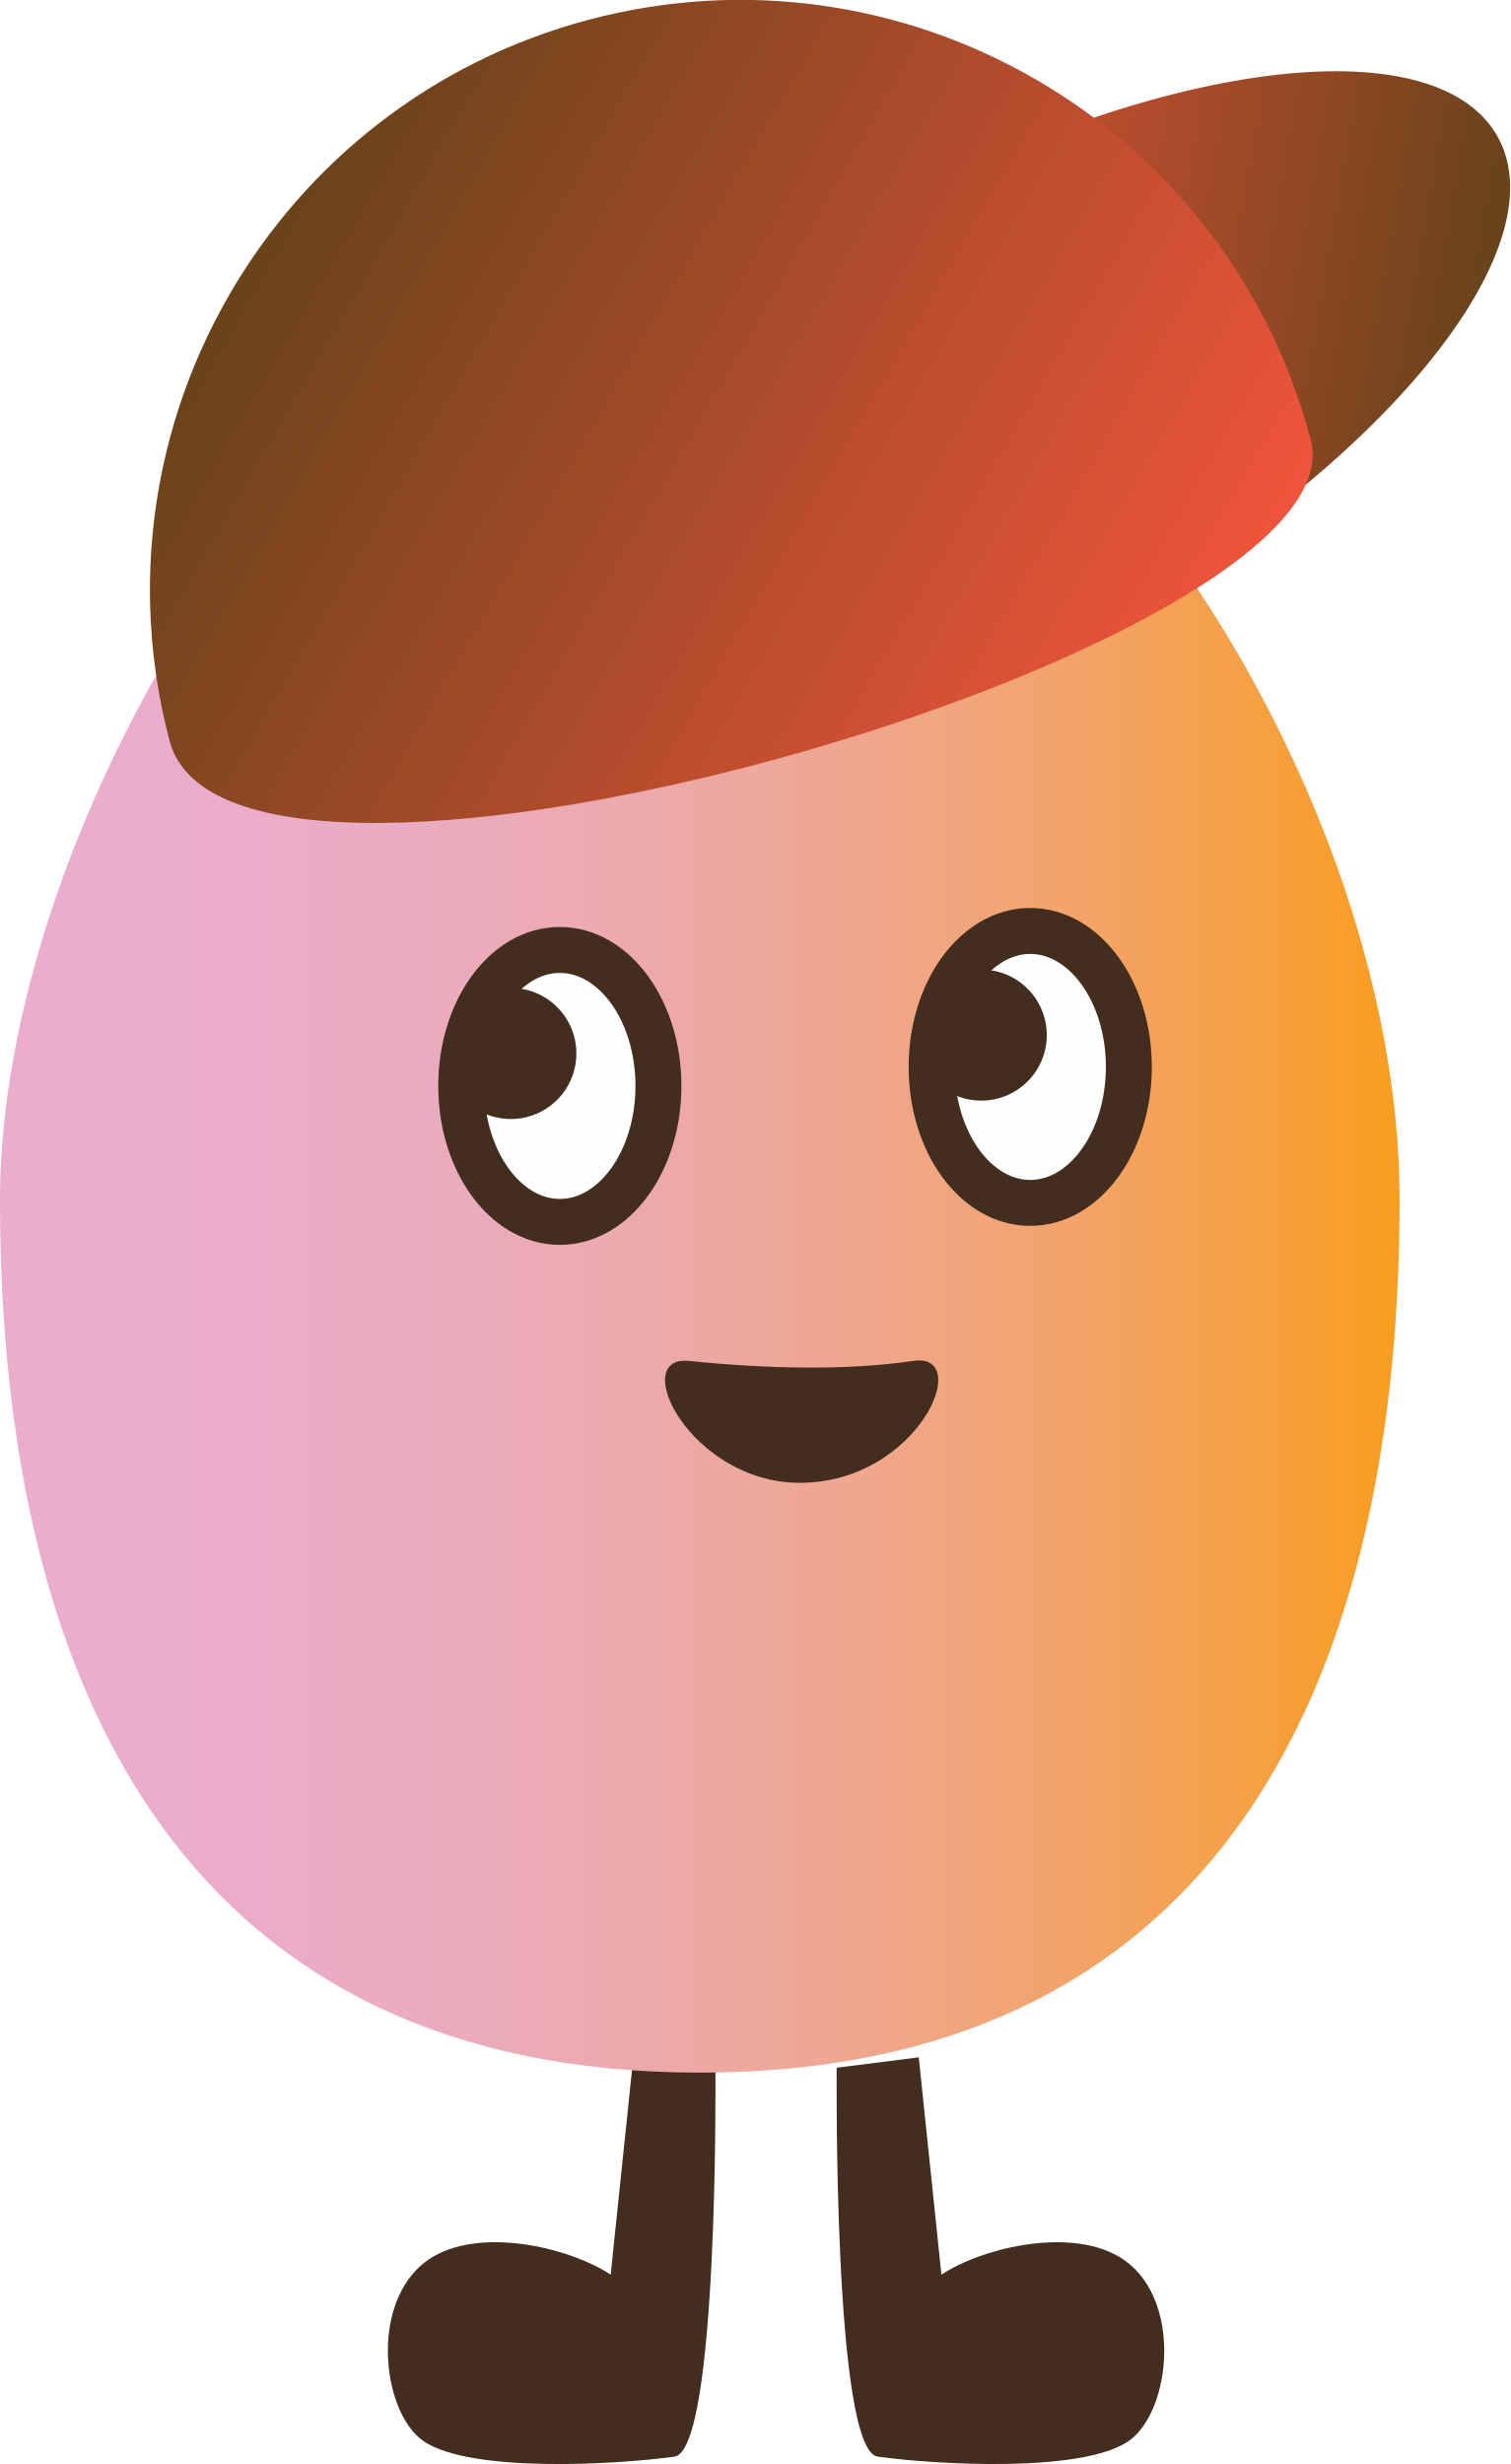
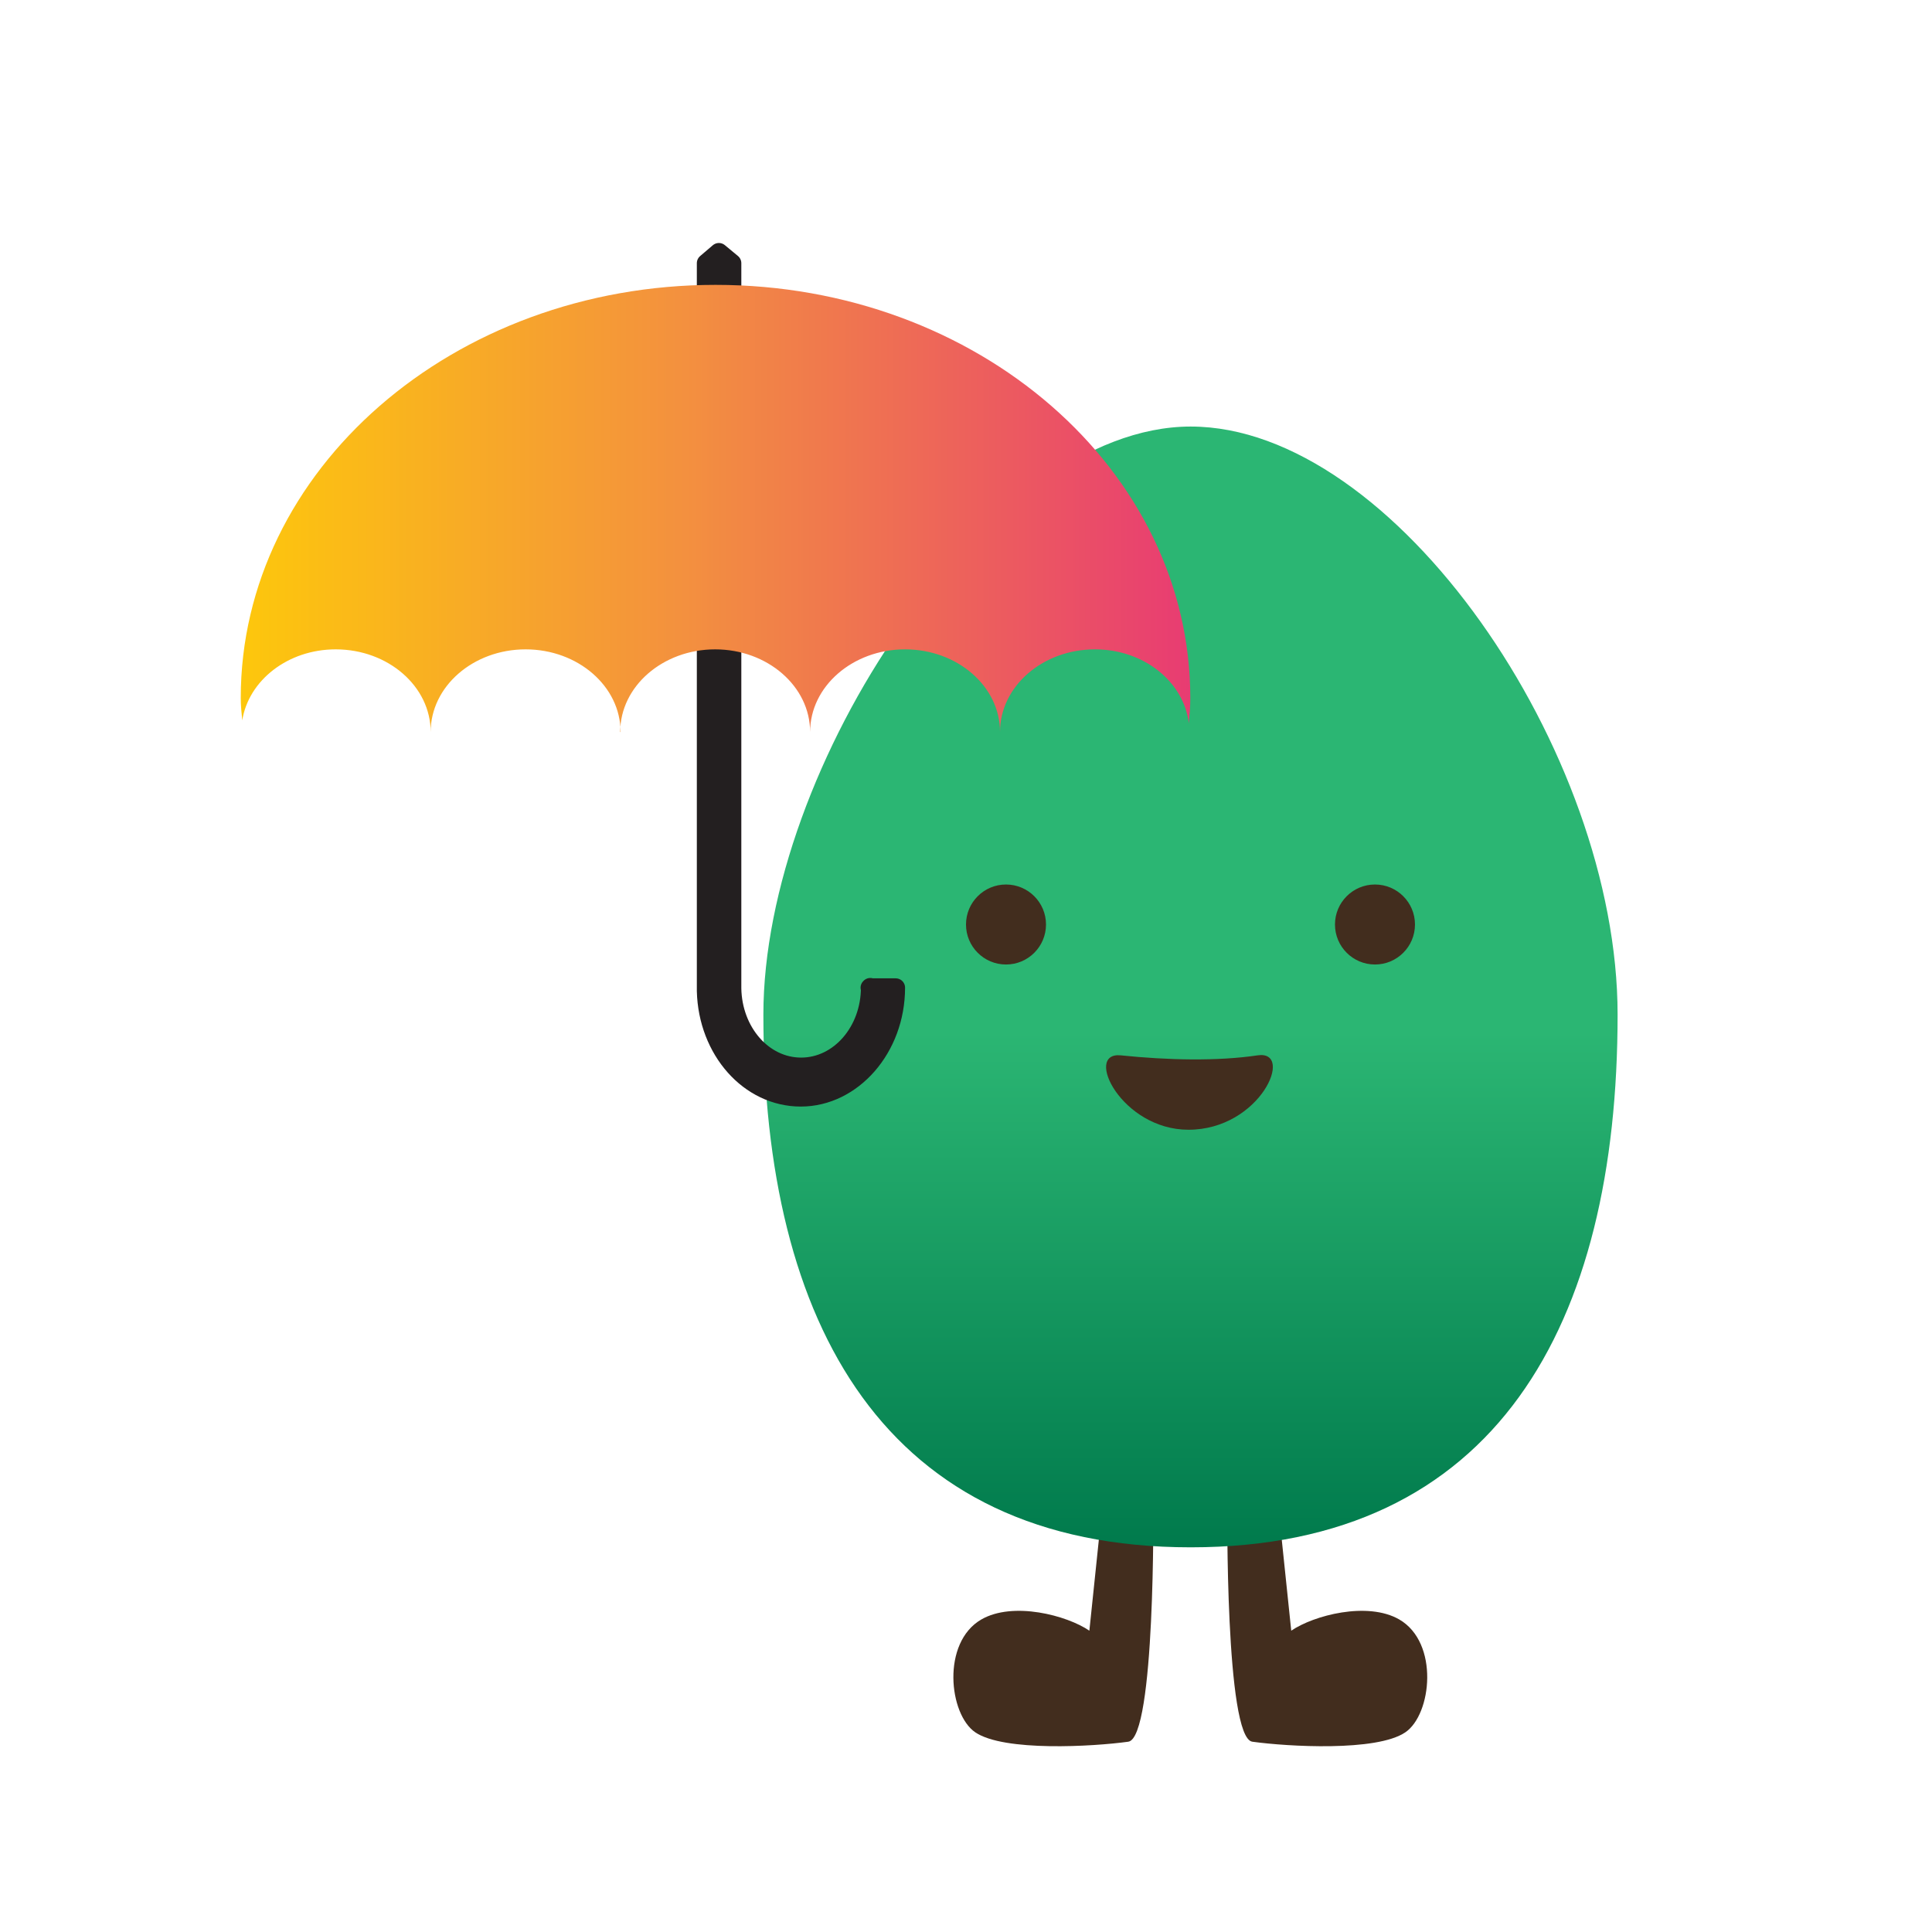
- <svg xmlns="http://www.w3.org/2000/svg" xmlns:xlink="http://www.w3.org/1999/xlink" id="Layer_2" data-name="Layer 2" viewBox="0 0 24.66 40.23">
+ <svg xmlns="http://www.w3.org/2000/svg" id="Layer_2" data-name="Layer 2" viewBox="0 0 51.68 51.68">
  <defs>
    <style>
      .cls-1 {
-         fill: url(#linear-gradient-3);
+         fill: none;
      }

      .cls-2 {
        fill: url(#linear-gradient-2);
      }

      .cls-3 {
        fill: url(#linear-gradient);
      }

      .cls-4 {
-         fill: #fdfefe;
-         stroke: #422d1e;
-         stroke-miterlimit: 10;
-         stroke-width: .75px;
+         fill: #422d1e;
      }

      .cls-5 {
-         fill: #422d1e;
+         fill: #231f20;
+         stroke: #231f20;
+         stroke-linecap: round;
+         stroke-linejoin: round;
+         stroke-width: .5px;
      }
    </style>
-     <linearGradient id="linear-gradient" x1="22.85" y1="18.85" x2="0" y2="18.85" gradientUnits="userSpaceOnUse">
-       <stop offset="0" stop-color="#f99d1e" />
-       <stop offset=".11" stop-color="#f5a045" />
-       <stop offset=".25" stop-color="#f2a46e" />
-       <stop offset=".4" stop-color="#efa791" />
-       <stop offset=".54" stop-color="#eca9ab" />
-       <stop offset=".69" stop-color="#ebabbe" />
-       <stop offset=".84" stop-color="#eaacca" />
-       <stop offset="1" stop-color="#eaadce" />
+     <linearGradient id="linear-gradient" x1="31.84" y1="41.4" x2="31.84" y2="11.41" gradientUnits="userSpaceOnUse">
+       <stop offset="0" stop-color="#007a4c" />
+       <stop offset=".46" stop-color="#2bb673" />
    </linearGradient>
-     <linearGradient id="linear-gradient-2" x1="25.45" y1="29.88" x2="38.1" y2="29.88" gradientTransform="translate(-6.87 -12.38) rotate(-8.31) scale(.93 .73) skewX(-14.58)" gradientUnits="userSpaceOnUse">
-       <stop offset="0" stop-color="#ef543b" />
-       <stop offset="1" stop-color="#69431a" />
+     <linearGradient id="linear-gradient-2" x1="6.43" y1="13.6" x2="31.82" y2="13.6" gradientUnits="userSpaceOnUse">
+       <stop offset="0" stop-color="#fdc70c" />
+       <stop offset=".47" stop-color="#f3903f" />
+       <stop offset="1" stop-color="#e83c72" />
    </linearGradient>
-     <linearGradient id="linear-gradient-3" x1="18.89" y1="12.14" x2="4.36" y2="3.75" gradientTransform="matrix(1,0,0,1,0,0)" xlink:href="#linear-gradient-2" />
  </defs>
  <g id="Layer_1-2" data-name="Layer 1">
-     <path class="cls-5" d="M14.33,40.11c.94.13,3.32.27,4.09-.25.71-.48.91-2.4-.16-3.02-.85-.49-2.29-.11-2.89.3l-.37-3.55-1.34.17s-.06,6.25.67,6.35Z" />
-     <path class="cls-5" d="M11.01,40.11c-.94.13-3.32.27-4.09-.25-.71-.48-.91-2.4.16-3.02.85-.49,2.29-.11,2.89.3l.37-3.55,1.34.17s.06,6.25-.67,6.35Z" />
-     <path class="cls-3" d="M22.85,19.59c0,8.28-3.23,14.25-11.42,14.25S0,27.87,0,19.59C0,12.98,5.98,3.86,11.43,3.86s11.42,8.68,11.42,15.73Z" />
-     <path class="cls-5" d="M14.91,22.22c1-.15.08,1.99-1.85,1.99-1.79,0-2.81-2.09-1.81-1.99,1.26.13,2.58.16,3.66,0Z" />
    <g>
-       <path class="cls-2" d="M17.88,10.25c-3.07,1.7-7.2-4.74-3.71-6.68,4.65-2.58,9.25-3.18,10.28-1.34s-1.92,5.43-6.57,8.02Z" />
-       <path class="cls-1" d="M21.4,7.18c.9,3.39-17.61,8.78-18.63,4.92C1.41,6.95,4.48,1.68,9.62.32c5.15-1.36,10.42,1.71,11.78,6.86Z" />
-     </g>
-     <g>
-       <ellipse class="cls-4" cx="16.82" cy="17.42" rx="1.61" ry="2.22" />
-       <circle class="cls-5" cx="16.02" cy="16.9" r="1.07" />
-       <ellipse class="cls-4" cx="9.14" cy="17.73" rx="1.61" ry="2.22" />
-       <circle class="cls-5" cx="8.34" cy="17.2" r="1.07" />
+       <circle class="cls-1" cx="25.84" cy="25.84" r="25.84" />
+       <path class="cls-4" d="M33.5,46.59c.94.13,3.32.27,4.09-.25.71-.48.91-2.4-.16-3.02-.85-.49-2.29-.11-2.89.3l-.37-3.55-1.34.17s-.06,6.25.67,6.35Z" />
+       <path class="cls-4" d="M30.18,46.59c-.94.13-3.32.27-4.09-.25-.71-.48-.91-2.4.16-3.02.85-.49,2.29-.11,2.89.3l.37-3.55,1.34.17s.06,6.25-.67,6.35Z" />
+       <path class="cls-3" d="M43.27,27.14c0,8.28-3.23,14.25-11.42,14.25s-11.43-5.97-11.43-14.25c0-6.61,5.98-15.73,11.43-15.73s11.42,8.68,11.42,15.73Z" />
+       <circle class="cls-4" cx="26.91" cy="24.73" r="1.07" />
+       <circle class="cls-4" cx="36.78" cy="24.73" r="1.07" />
+       <path class="cls-4" d="M33.64,28.23c1-.15.08,1.99-1.85,1.99-1.79,0-2.81-2.09-1.81-1.99,1.26.13,2.58.16,3.66,0Z" />
+       <path class="cls-5" d="M23.28,26.41c0,1.18-.83,2.13-1.85,2.13s-1.83-.94-1.85-2.1V7.04l-.35-.29-.34.29v19.47h0c.04,1.58,1.15,2.84,2.53,2.84s2.54-1.31,2.54-2.93h-.69Z" />
+       <path class="cls-2" d="M16.59,19.58c0-1.22,1.14-2.21,2.54-2.21s2.54.99,2.54,2.21c0-1.22,1.14-2.21,2.54-2.21s2.54.99,2.54,2.21c0-1.22,1.14-2.21,2.54-2.21,1.31,0,2.38.87,2.51,1.98.02-.22.04-.45.04-.68,0-6.1-5.68-11.05-12.7-11.05s-12.7,4.95-12.7,11.05c0,.2.02.4.04.6.17-1.07,1.22-1.9,2.5-1.9,1.4,0,2.54.99,2.54,2.21,0-1.22,1.14-2.21,2.54-2.21s2.54.99,2.54,2.21" />
    </g>
  </g>
</svg>
